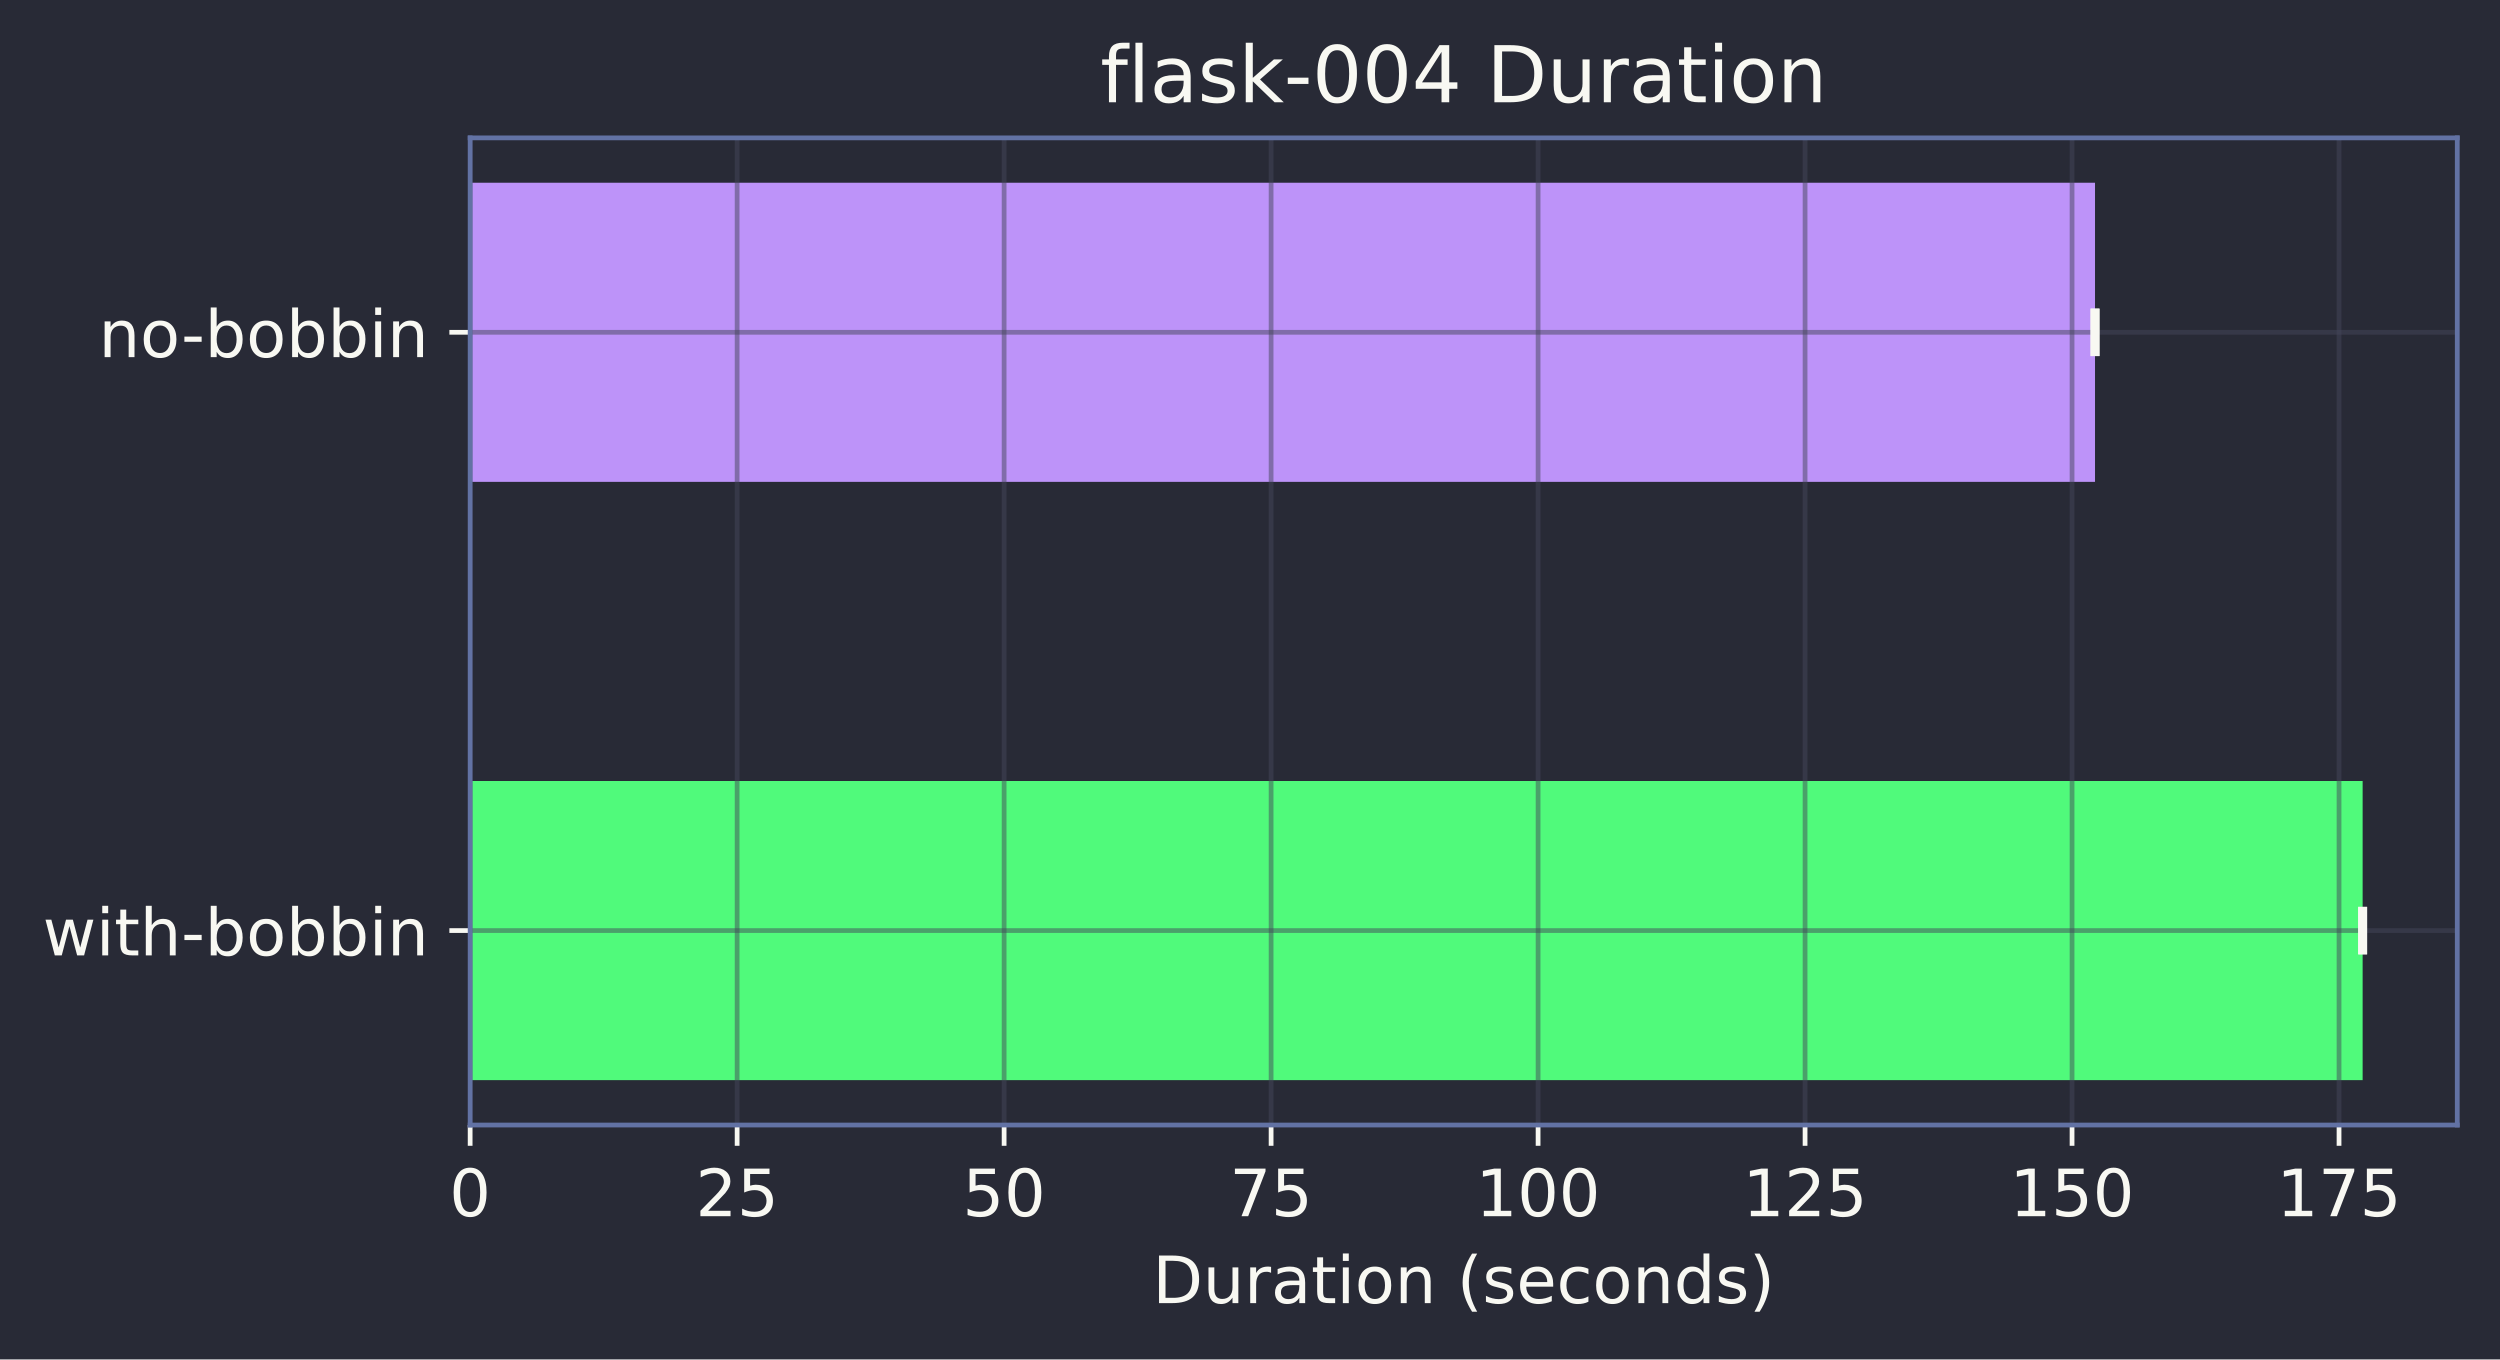
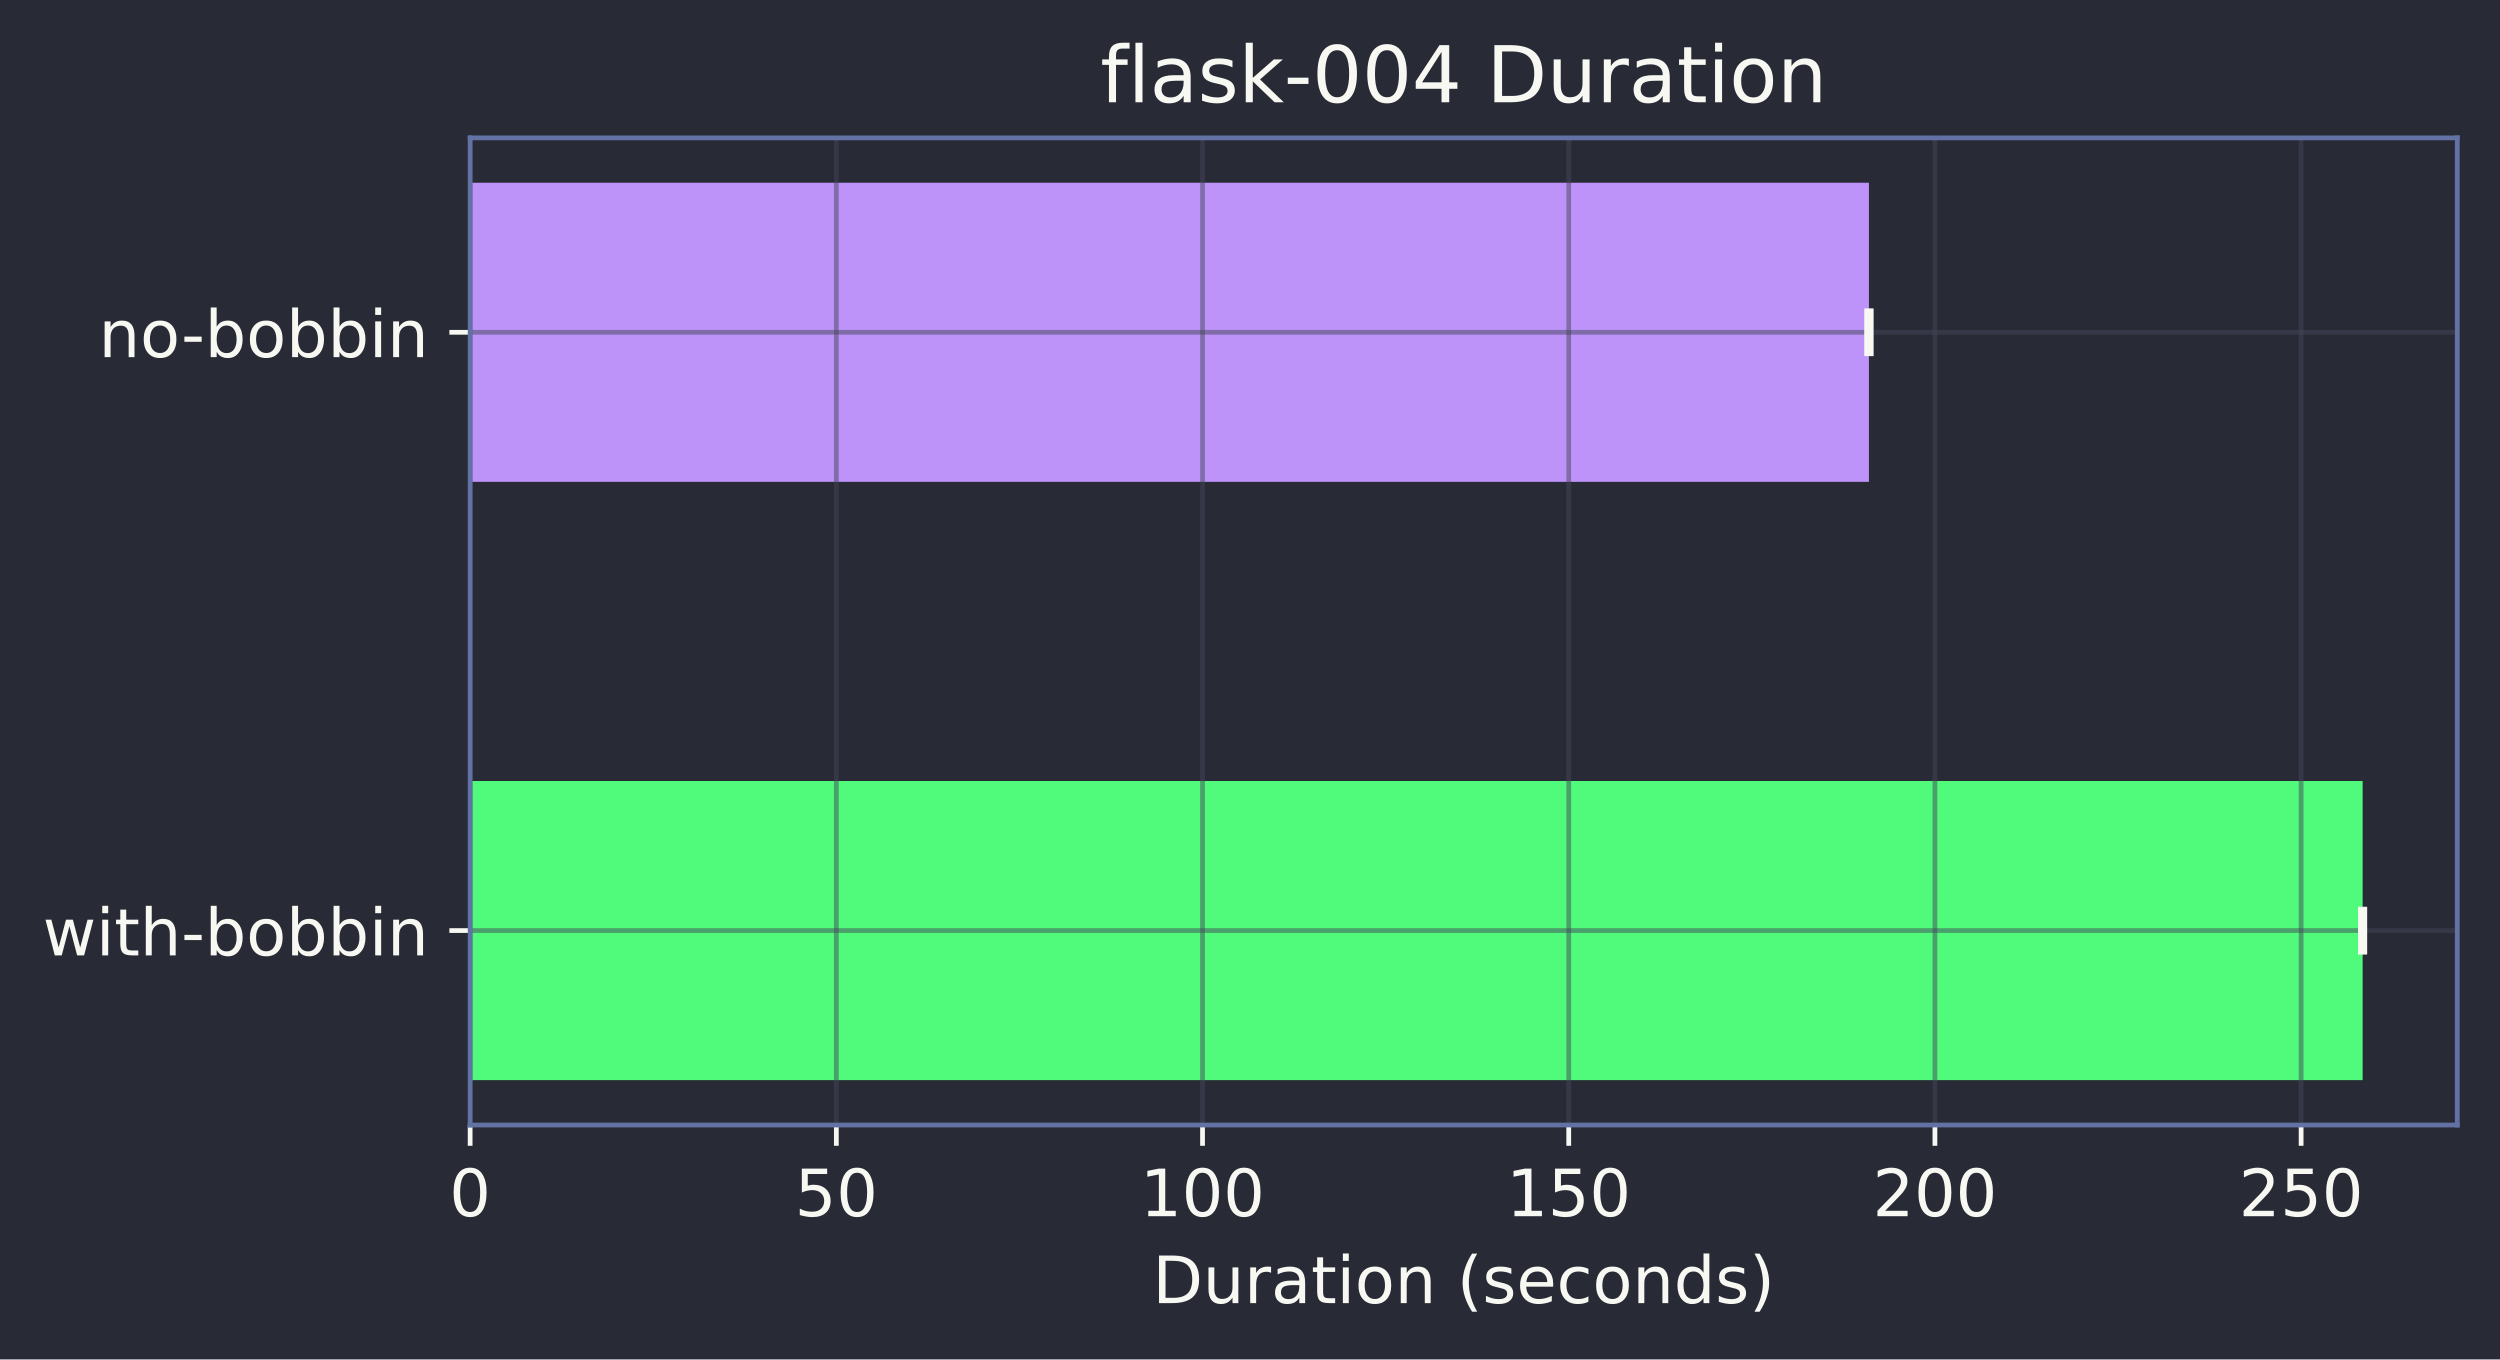
<svg xmlns="http://www.w3.org/2000/svg" xmlns:xlink="http://www.w3.org/1999/xlink" width="421.212pt" height="229.042pt" viewBox="0 0 421.212 229.042" version="1.1">
  <defs>
    <style type="text/css">*{stroke-linejoin: round; stroke-linecap: butt}</style>
  </defs>
  <g id="figure_1">
    <g id="patch_1">
      <path d="M 0 229.042  L 421.212 229.042  L 421.212 0  L 0 0  z " style="fill: #282a36" />
    </g>
    <g id="axes_1">
      <g id="patch_2">
        <path d="M 79.212 189.55  L 414.012 189.55  L 414.012 23.23  L 79.212 23.23  z " style="fill: #282a36" />
      </g>
      <g id="patch_3">
-         <path d="M 79.212 30.79  L 352.978 30.79  L 352.978 81.19  L 79.212 81.19  z " clip-path="url(#p44dec8756a)" style="fill: #bd93f9" />
+         <path d="M 79.212 30.79  L 314.887 30.79  L 314.887 81.19  L 79.212 81.19  z " clip-path="url(#pba8856b184)" style="fill: #bd93f9" />
      </g>
      <g id="patch_4">
-         <path d="M 79.212 131.59  L 398.069 131.59  L 398.069 181.99  L 79.212 181.99  z " clip-path="url(#p44dec8756a)" style="fill: #50fa7b" />
+         <path d="M 79.212 131.59  L 398.069 131.59  L 398.069 181.99  L 79.212 181.99  z " clip-path="url(#pba8856b184)" style="fill: #50fa7b" />
      </g>
      <g id="matplotlib.axis_1">
        <g id="xtick_1">
          <g id="line2d_1">
-             <path d="M 79.212 189.55  L 79.212 23.23  " clip-path="url(#p44dec8756a)" style="fill: none; stroke: #44475a; stroke-opacity: 0.5; stroke-width: 0.8; stroke-linecap: square" />
+             <path d="M 79.212 189.55  L 79.212 23.23  " clip-path="url(#pba8856b184)" style="fill: none; stroke: #44475a; stroke-opacity: 0.5; stroke-width: 0.8; stroke-linecap: square" />
          </g>
          <g id="line2d_2">
            <defs>
-               <path id="mc0c1e370c6" d="M 0 0  L 0 3.5  " style="stroke: #f8f8f2; stroke-width: 0.8" />
+               <path id="m7370c52fd2" d="M 0 0  L 0 3.5  " style="stroke: #f8f8f2; stroke-width: 0.8" />
            </defs>
            <g>
-               <use xlink:href="#mc0c1e370c6" x="79.212" y="189.55" style="fill: #f8f8f2; stroke: #f8f8f2; stroke-width: 0.8" />
+               <use xlink:href="#m7370c52fd2" x="79.212" y="189.55" style="fill: #f8f8f2; stroke: #f8f8f2; stroke-width: 0.8" />
            </g>
          </g>
          <g id="text_1">
            <text style="font-size: 11px; font-family: 'DejaVu Sans', 'Bitstream Vera Sans', 'Computer Modern Sans Serif', 'Lucida Grande', 'Verdana', 'Geneva', 'Lucid', 'Arial', 'Helvetica', 'Avant Garde', sans-serif; text-anchor: middle; fill: #f8f8f2" x="79.212" y="204.908" transform="rotate(-0 79.21172 204.9082)">0</text>
          </g>
        </g>
        <g id="xtick_2">
          <g id="line2d_3">
-             <path d="M 124.195 189.55  L 124.195 23.23  " clip-path="url(#p44dec8756a)" style="fill: none; stroke: #44475a; stroke-opacity: 0.5; stroke-width: 0.8; stroke-linecap: square" />
+             <path d="M 140.91 189.55  L 140.91 23.23  " clip-path="url(#pba8856b184)" style="fill: none; stroke: #44475a; stroke-opacity: 0.5; stroke-width: 0.8; stroke-linecap: square" />
          </g>
          <g id="line2d_4">
            <g>
-               <use xlink:href="#mc0c1e370c6" x="124.195" y="189.55" style="fill: #f8f8f2; stroke: #f8f8f2; stroke-width: 0.8" />
+               <use xlink:href="#m7370c52fd2" x="140.91" y="189.55" style="fill: #f8f8f2; stroke: #f8f8f2; stroke-width: 0.8" />
            </g>
          </g>
          <g id="text_2">
-             <text style="font-size: 11px; font-family: 'DejaVu Sans', 'Bitstream Vera Sans', 'Computer Modern Sans Serif', 'Lucida Grande', 'Verdana', 'Geneva', 'Lucid', 'Arial', 'Helvetica', 'Avant Garde', sans-serif; text-anchor: middle; fill: #f8f8f2" x="124.195" y="204.908" transform="rotate(-0 124.1947 204.9082)">25</text>
+             <text style="font-size: 11px; font-family: 'DejaVu Sans', 'Bitstream Vera Sans', 'Computer Modern Sans Serif', 'Lucida Grande', 'Verdana', 'Geneva', 'Lucid', 'Arial', 'Helvetica', 'Avant Garde', sans-serif; text-anchor: middle; fill: #f8f8f2" x="140.91" y="204.908" transform="rotate(-0 140.9101 204.9082)">50</text>
          </g>
        </g>
        <g id="xtick_3">
          <g id="line2d_5">
-             <path d="M 169.178 189.55  L 169.178 23.23  " clip-path="url(#p44dec8756a)" style="fill: none; stroke: #44475a; stroke-opacity: 0.5; stroke-width: 0.8; stroke-linecap: square" />
+             <path d="M 202.608 189.55  L 202.608 23.23  " clip-path="url(#pba8856b184)" style="fill: none; stroke: #44475a; stroke-opacity: 0.5; stroke-width: 0.8; stroke-linecap: square" />
          </g>
          <g id="line2d_6">
            <g>
-               <use xlink:href="#mc0c1e370c6" x="169.178" y="189.55" style="fill: #f8f8f2; stroke: #f8f8f2; stroke-width: 0.8" />
+               <use xlink:href="#m7370c52fd2" x="202.608" y="189.55" style="fill: #f8f8f2; stroke: #f8f8f2; stroke-width: 0.8" />
            </g>
          </g>
          <g id="text_3">
-             <text style="font-size: 11px; font-family: 'DejaVu Sans', 'Bitstream Vera Sans', 'Computer Modern Sans Serif', 'Lucida Grande', 'Verdana', 'Geneva', 'Lucid', 'Arial', 'Helvetica', 'Avant Garde', sans-serif; text-anchor: middle; fill: #f8f8f2" x="169.178" y="204.908" transform="rotate(-0 169.1776 204.9082)">50</text>
+             <text style="font-size: 11px; font-family: 'DejaVu Sans', 'Bitstream Vera Sans', 'Computer Modern Sans Serif', 'Lucida Grande', 'Verdana', 'Geneva', 'Lucid', 'Arial', 'Helvetica', 'Avant Garde', sans-serif; text-anchor: middle; fill: #f8f8f2" x="202.608" y="204.908" transform="rotate(-0 202.6084 204.9082)">100</text>
          </g>
        </g>
        <g id="xtick_4">
          <g id="line2d_7">
-             <path d="M 214.161 189.55  L 214.161 23.23  " clip-path="url(#p44dec8756a)" style="fill: none; stroke: #44475a; stroke-opacity: 0.5; stroke-width: 0.8; stroke-linecap: square" />
+             <path d="M 264.307 189.55  L 264.307 23.23  " clip-path="url(#pba8856b184)" style="fill: none; stroke: #44475a; stroke-opacity: 0.5; stroke-width: 0.8; stroke-linecap: square" />
          </g>
          <g id="line2d_8">
            <g>
-               <use xlink:href="#mc0c1e370c6" x="214.161" y="189.55" style="fill: #f8f8f2; stroke: #f8f8f2; stroke-width: 0.8" />
+               <use xlink:href="#m7370c52fd2" x="264.307" y="189.55" style="fill: #f8f8f2; stroke: #f8f8f2; stroke-width: 0.8" />
            </g>
          </g>
          <g id="text_4">
-             <text style="font-size: 11px; font-family: 'DejaVu Sans', 'Bitstream Vera Sans', 'Computer Modern Sans Serif', 'Lucida Grande', 'Verdana', 'Geneva', 'Lucid', 'Arial', 'Helvetica', 'Avant Garde', sans-serif; text-anchor: middle; fill: #f8f8f2" x="214.161" y="204.908" transform="rotate(-0 214.1606 204.9082)">75</text>
+             <text style="font-size: 11px; font-family: 'DejaVu Sans', 'Bitstream Vera Sans', 'Computer Modern Sans Serif', 'Lucida Grande', 'Verdana', 'Geneva', 'Lucid', 'Arial', 'Helvetica', 'Avant Garde', sans-serif; text-anchor: middle; fill: #f8f8f2" x="264.307" y="204.908" transform="rotate(-0 264.3068 204.9082)">150</text>
          </g>
        </g>
        <g id="xtick_5">
          <g id="line2d_9">
-             <path d="M 259.144 189.55  L 259.144 23.23  " clip-path="url(#p44dec8756a)" style="fill: none; stroke: #44475a; stroke-opacity: 0.5; stroke-width: 0.8; stroke-linecap: square" />
+             <path d="M 326.005 189.55  L 326.005 23.23  " clip-path="url(#pba8856b184)" style="fill: none; stroke: #44475a; stroke-opacity: 0.5; stroke-width: 0.8; stroke-linecap: square" />
          </g>
          <g id="line2d_10">
            <g>
-               <use xlink:href="#mc0c1e370c6" x="259.144" y="189.55" style="fill: #f8f8f2; stroke: #f8f8f2; stroke-width: 0.8" />
+               <use xlink:href="#m7370c52fd2" x="326.005" y="189.55" style="fill: #f8f8f2; stroke: #f8f8f2; stroke-width: 0.8" />
            </g>
          </g>
          <g id="text_5">
-             <text style="font-size: 11px; font-family: 'DejaVu Sans', 'Bitstream Vera Sans', 'Computer Modern Sans Serif', 'Lucida Grande', 'Verdana', 'Geneva', 'Lucid', 'Arial', 'Helvetica', 'Avant Garde', sans-serif; text-anchor: middle; fill: #f8f8f2" x="259.144" y="204.908" transform="rotate(-0 259.1435 204.9082)">100</text>
+             <text style="font-size: 11px; font-family: 'DejaVu Sans', 'Bitstream Vera Sans', 'Computer Modern Sans Serif', 'Lucida Grande', 'Verdana', 'Geneva', 'Lucid', 'Arial', 'Helvetica', 'Avant Garde', sans-serif; text-anchor: middle; fill: #f8f8f2" x="326.005" y="204.908" transform="rotate(-0 326.0052 204.9082)">200</text>
          </g>
        </g>
        <g id="xtick_6">
          <g id="line2d_11">
-             <path d="M 304.126 189.55  L 304.126 23.23  " clip-path="url(#p44dec8756a)" style="fill: none; stroke: #44475a; stroke-opacity: 0.5; stroke-width: 0.8; stroke-linecap: square" />
+             <path d="M 387.704 189.55  L 387.704 23.23  " clip-path="url(#pba8856b184)" style="fill: none; stroke: #44475a; stroke-opacity: 0.5; stroke-width: 0.8; stroke-linecap: square" />
          </g>
          <g id="line2d_12">
            <g>
-               <use xlink:href="#mc0c1e370c6" x="304.126" y="189.55" style="fill: #f8f8f2; stroke: #f8f8f2; stroke-width: 0.8" />
+               <use xlink:href="#m7370c52fd2" x="387.704" y="189.55" style="fill: #f8f8f2; stroke: #f8f8f2; stroke-width: 0.8" />
            </g>
          </g>
          <g id="text_6">
-             <text style="font-size: 11px; font-family: 'DejaVu Sans', 'Bitstream Vera Sans', 'Computer Modern Sans Serif', 'Lucida Grande', 'Verdana', 'Geneva', 'Lucid', 'Arial', 'Helvetica', 'Avant Garde', sans-serif; text-anchor: middle; fill: #f8f8f2" x="304.126" y="204.908" transform="rotate(-0 304.1265 204.9082)">125</text>
+             <text style="font-size: 11px; font-family: 'DejaVu Sans', 'Bitstream Vera Sans', 'Computer Modern Sans Serif', 'Lucida Grande', 'Verdana', 'Geneva', 'Lucid', 'Arial', 'Helvetica', 'Avant Garde', sans-serif; text-anchor: middle; fill: #f8f8f2" x="387.704" y="204.908" transform="rotate(-0 387.7035 204.9082)">250</text>
          </g>
        </g>
-         <g id="xtick_7">
-           <g id="line2d_13">
-             <path d="M 349.109 189.55  L 349.109 23.23  " clip-path="url(#p44dec8756a)" style="fill: none; stroke: #44475a; stroke-opacity: 0.5; stroke-width: 0.8; stroke-linecap: square" />
-           </g>
-           <g id="line2d_14">
-             <g>
-               <use xlink:href="#mc0c1e370c6" x="349.109" y="189.55" style="fill: #f8f8f2; stroke: #f8f8f2; stroke-width: 0.8" />
-             </g>
-           </g>
-           <g id="text_7">
-             <text style="font-size: 11px; font-family: 'DejaVu Sans', 'Bitstream Vera Sans', 'Computer Modern Sans Serif', 'Lucida Grande', 'Verdana', 'Geneva', 'Lucid', 'Arial', 'Helvetica', 'Avant Garde', sans-serif; text-anchor: middle; fill: #f8f8f2" x="349.109" y="204.908" transform="rotate(-0 349.1094 204.9082)">150</text>
-           </g>
-         </g>
-         <g id="xtick_8">
-           <g id="line2d_15">
-             <path d="M 394.092 189.55  L 394.092 23.23  " clip-path="url(#p44dec8756a)" style="fill: none; stroke: #44475a; stroke-opacity: 0.5; stroke-width: 0.8; stroke-linecap: square" />
-           </g>
-           <g id="line2d_16">
-             <g>
-               <use xlink:href="#mc0c1e370c6" x="394.092" y="189.55" style="fill: #f8f8f2; stroke: #f8f8f2; stroke-width: 0.8" />
-             </g>
-           </g>
-           <g id="text_8">
-             <text style="font-size: 11px; font-family: 'DejaVu Sans', 'Bitstream Vera Sans', 'Computer Modern Sans Serif', 'Lucida Grande', 'Verdana', 'Geneva', 'Lucid', 'Arial', 'Helvetica', 'Avant Garde', sans-serif; text-anchor: middle; fill: #f8f8f2" x="394.092" y="204.908" transform="rotate(-0 394.0924 204.9082)">175</text>
-           </g>
-         </g>
-         <g id="text_9">
+         <g id="text_7">
          <text style="font-size: 11px; font-family: 'DejaVu Sans', 'Bitstream Vera Sans', 'Computer Modern Sans Serif', 'Lucida Grande', 'Verdana', 'Geneva', 'Lucid', 'Arial', 'Helvetica', 'Avant Garde', sans-serif; text-anchor: middle; fill: #f8f8f2" x="246.612" y="219.554" transform="rotate(-0 246.6117 219.5542)">Duration (seconds)</text>
        </g>
      </g>
      <g id="matplotlib.axis_2">
        <g id="ytick_1">
-           <g id="line2d_17">
-             <path d="M 79.212 55.99  L 414.012 55.99  " clip-path="url(#p44dec8756a)" style="fill: none; stroke: #44475a; stroke-opacity: 0.5; stroke-width: 0.8; stroke-linecap: square" />
+           <g id="line2d_13">
+             <path d="M 79.212 55.99  L 414.012 55.99  " clip-path="url(#pba8856b184)" style="fill: none; stroke: #44475a; stroke-opacity: 0.5; stroke-width: 0.8; stroke-linecap: square" />
          </g>
-           <g id="line2d_18">
+           <g id="line2d_14">
            <defs>
-               <path id="mc68ce57f3d" d="M 0 0  L -3.5 0  " style="stroke: #f8f8f2; stroke-width: 0.8" />
+               <path id="m776049ce00" d="M 0 0  L -3.5 0  " style="stroke: #f8f8f2; stroke-width: 0.8" />
            </defs>
            <g>
-               <use xlink:href="#mc68ce57f3d" x="79.212" y="55.99" style="fill: #f8f8f2; stroke: #f8f8f2; stroke-width: 0.8" />
+               <use xlink:href="#m776049ce00" x="79.212" y="55.99" style="fill: #f8f8f2; stroke: #f8f8f2; stroke-width: 0.8" />
            </g>
          </g>
-           <g id="text_10">
+           <g id="text_8">
            <text style="font-size: 11px; font-family: 'DejaVu Sans', 'Bitstream Vera Sans', 'Computer Modern Sans Serif', 'Lucida Grande', 'Verdana', 'Geneva', 'Lucid', 'Arial', 'Helvetica', 'Avant Garde', sans-serif; text-anchor: end; fill: #f8f8f2" x="72.212" y="60.169" transform="rotate(-0 72.21172 60.16908)">no-bobbin</text>
          </g>
        </g>
        <g id="ytick_2">
-           <g id="line2d_19">
-             <path d="M 79.212 156.79  L 414.012 156.79  " clip-path="url(#p44dec8756a)" style="fill: none; stroke: #44475a; stroke-opacity: 0.5; stroke-width: 0.8; stroke-linecap: square" />
+           <g id="line2d_15">
+             <path d="M 79.212 156.79  L 414.012 156.79  " clip-path="url(#pba8856b184)" style="fill: none; stroke: #44475a; stroke-opacity: 0.5; stroke-width: 0.8; stroke-linecap: square" />
          </g>
-           <g id="line2d_20">
+           <g id="line2d_16">
            <g>
-               <use xlink:href="#mc68ce57f3d" x="79.212" y="156.79" style="fill: #f8f8f2; stroke: #f8f8f2; stroke-width: 0.8" />
+               <use xlink:href="#m776049ce00" x="79.212" y="156.79" style="fill: #f8f8f2; stroke: #f8f8f2; stroke-width: 0.8" />
            </g>
          </g>
-           <g id="text_11">
+           <g id="text_9">
            <text style="font-size: 11px; font-family: 'DejaVu Sans', 'Bitstream Vera Sans', 'Computer Modern Sans Serif', 'Lucida Grande', 'Verdana', 'Geneva', 'Lucid', 'Arial', 'Helvetica', 'Avant Garde', sans-serif; text-anchor: end; fill: #f8f8f2" x="72.212" y="160.969" transform="rotate(-0 72.21172 160.9691)">with-bobbin</text>
          </g>
        </g>
      </g>
      <g id="LineCollection_1">
-         <path d="M 352.978 55.99  L 352.978 55.99  " clip-path="url(#p44dec8756a)" style="fill: none; stroke: #f8f8f2; stroke-width: 1.5" />
-         <path d="M 398.069 156.79  L 398.069 156.79  " clip-path="url(#p44dec8756a)" style="fill: none; stroke: #f8f8f2; stroke-width: 1.5" />
+         <path d="M 314.887 55.99  L 314.887 55.99  " clip-path="url(#pba8856b184)" style="fill: none; stroke: #f8f8f2; stroke-width: 1.5" />
+         <path d="M 398.069 156.79  L 398.069 156.79  " clip-path="url(#pba8856b184)" style="fill: none; stroke: #f8f8f2; stroke-width: 1.5" />
      </g>
-       <g id="line2d_21">
+       <g id="line2d_17">
        <defs>
-           <path id="m583cd556c9" d="M 0 4  L 0 -4  " style="stroke: #f8f8f2; stroke-width: 1.5" />
+           <path id="m0c14a0ad35" d="M 0 4  L 0 -4  " style="stroke: #f8f8f2; stroke-width: 1.5" />
        </defs>
-         <g clip-path="url(#p44dec8756a)">
-           <use xlink:href="#m583cd556c9" x="352.978" y="55.99" style="fill: #1f77b4; stroke: #f8f8f2; stroke-width: 1.5" />
-           <use xlink:href="#m583cd556c9" x="398.069" y="156.79" style="fill: #1f77b4; stroke: #f8f8f2; stroke-width: 1.5" />
+         <g clip-path="url(#pba8856b184)">
+           <use xlink:href="#m0c14a0ad35" x="314.887" y="55.99" style="fill: #1f77b4; stroke: #f8f8f2; stroke-width: 1.5" />
+           <use xlink:href="#m0c14a0ad35" x="398.069" y="156.79" style="fill: #1f77b4; stroke: #f8f8f2; stroke-width: 1.5" />
        </g>
      </g>
-       <g id="line2d_22">
-         <g clip-path="url(#p44dec8756a)">
-           <use xlink:href="#m583cd556c9" x="352.978" y="55.99" style="fill: #1f77b4; stroke: #f8f8f2; stroke-width: 1.5" />
-           <use xlink:href="#m583cd556c9" x="398.069" y="156.79" style="fill: #1f77b4; stroke: #f8f8f2; stroke-width: 1.5" />
+       <g id="line2d_18">
+         <g clip-path="url(#pba8856b184)">
+           <use xlink:href="#m0c14a0ad35" x="314.887" y="55.99" style="fill: #1f77b4; stroke: #f8f8f2; stroke-width: 1.5" />
+           <use xlink:href="#m0c14a0ad35" x="398.069" y="156.79" style="fill: #1f77b4; stroke: #f8f8f2; stroke-width: 1.5" />
        </g>
      </g>
      <g id="patch_5">
        <path d="M 79.212 189.55  L 79.212 23.23  " style="fill: none; stroke: #6272a4; stroke-width: 0.8; stroke-linejoin: miter; stroke-linecap: square" />
      </g>
      <g id="patch_6">
        <path d="M 414.012 189.55  L 414.012 23.23  " style="fill: none; stroke: #6272a4; stroke-width: 0.8; stroke-linejoin: miter; stroke-linecap: square" />
      </g>
      <g id="patch_7">
        <path d="M 79.212 189.55  L 414.012 189.55  " style="fill: none; stroke: #6272a4; stroke-width: 0.8; stroke-linejoin: miter; stroke-linecap: square" />
      </g>
      <g id="patch_8">
        <path d="M 79.212 23.23  L 414.012 23.23  " style="fill: none; stroke: #6272a4; stroke-width: 0.8; stroke-linejoin: miter; stroke-linecap: square" />
      </g>
-       <g id="text_12">
+       <g id="text_10">
        <text style="font-size: 13.2px; font-family: 'DejaVu Sans', 'Bitstream Vera Sans', 'Computer Modern Sans Serif', 'Lucida Grande', 'Verdana', 'Geneva', 'Lucid', 'Arial', 'Helvetica', 'Avant Garde', sans-serif; text-anchor: middle; fill: #f8f8f2" x="246.612" y="17.23" transform="rotate(-0 246.6117 17.22994)">flask-004 Duration</text>
      </g>
    </g>
  </g>
  <defs>
-     <clipPath id="p44dec8756a">
+     <clipPath id="pba8856b184">
      <rect x="79.212" y="23.23" width="334.8" height="166.32" />
    </clipPath>
  </defs>
</svg>
